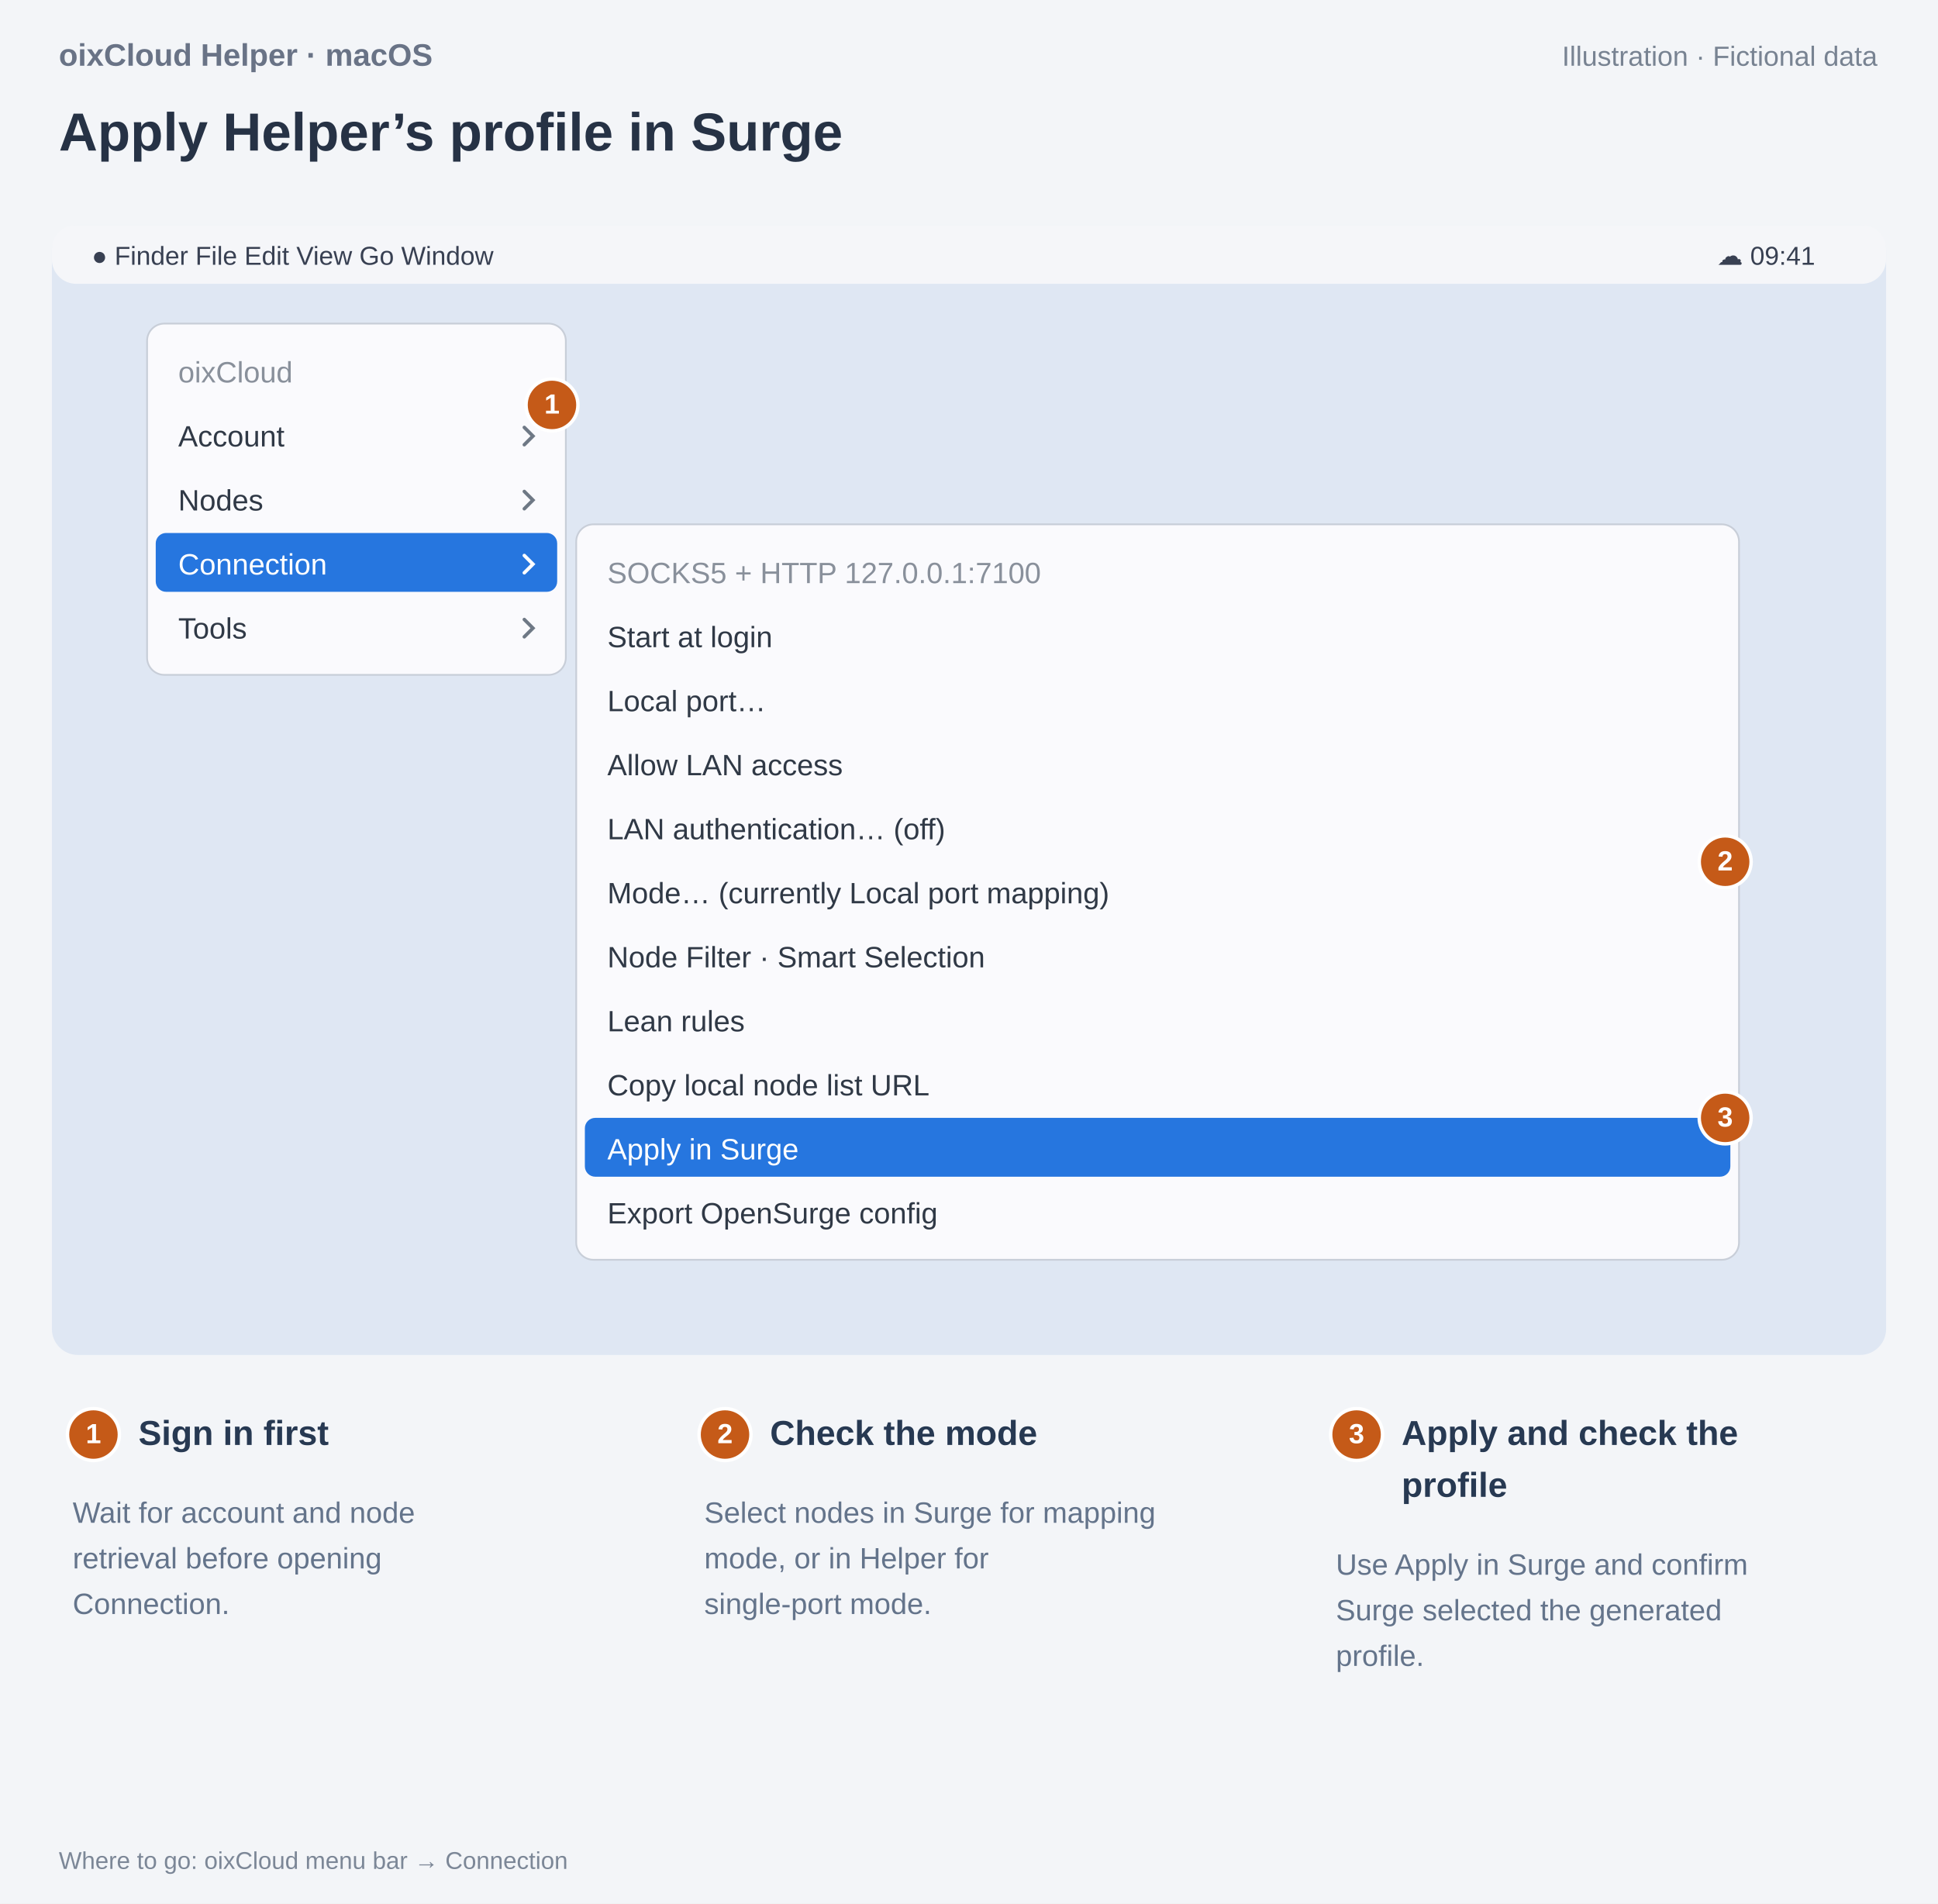
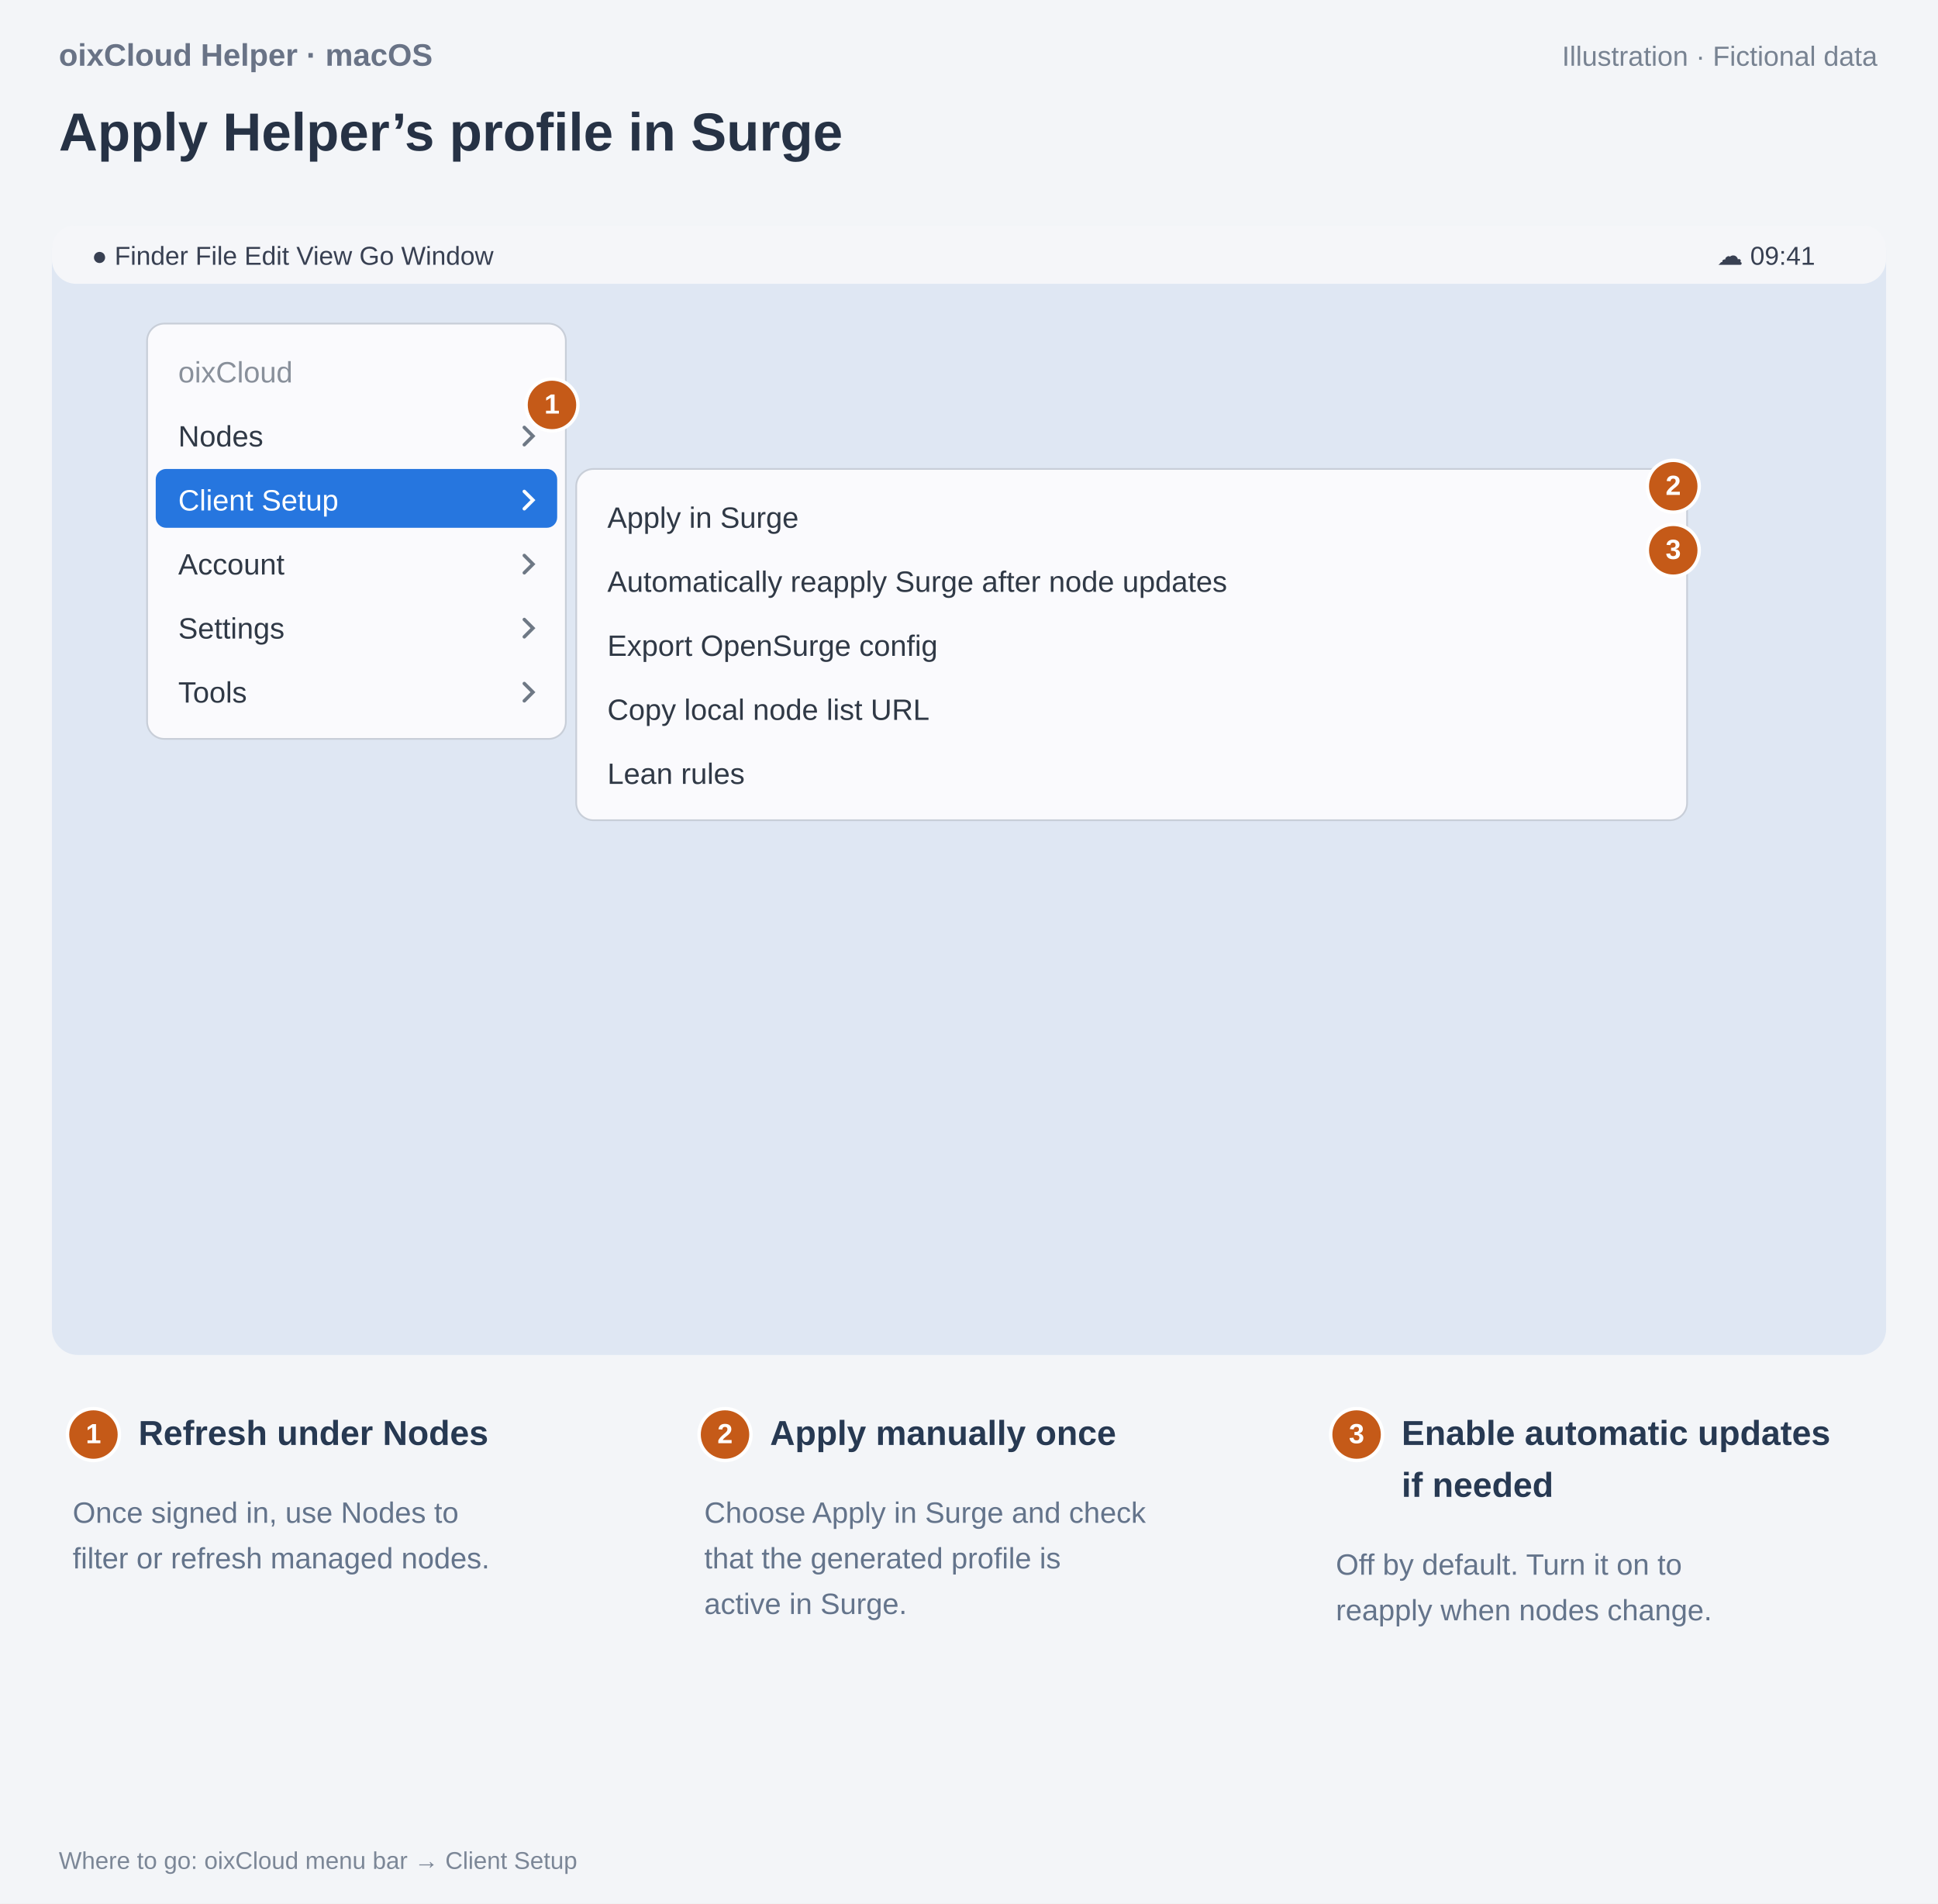
<svg xmlns="http://www.w3.org/2000/svg" width="1120" height="1100" viewBox="0 0 1120 1100" role="img" aria-labelledby="title desc">
  <g font-family="-apple-system,BlinkMacSystemFont,'PingFang SC','Segoe UI',Arial,sans-serif">
    <rect x="0" y="0" width="1120" height="1100" rx="0" fill="#f3f5f8" stroke="none" />
    <text x="34" y="38" font-size="18" fill="#697386" font-weight="600" text-anchor="start">oixCloud Helper · macOS</text>
    <text x="1085" y="38" font-size="16" fill="#788392" font-weight="500" text-anchor="end">Illustration · Fictional data</text>
    <text x="34" y="87" font-size="31" fill="#263245" font-weight="700" text-anchor="start">Apply Helper’s profile in Surge</text>
    <rect x="30" y="130" width="1060" height="653" rx="15" fill="#dfe7f3" stroke="none" />
    <rect x="30" y="130" width="1060" height="34" rx="14" fill="#f5f6f9" stroke="none" />
    <text x="53" y="153" font-size="15" fill="#384052" font-weight="400" text-anchor="start">●   Finder   File   Edit   View   Go   Window</text>
    <text x="1049" y="153" font-size="15" fill="#384052" font-weight="500" text-anchor="end">☁    09:41</text>
-     <rect x="85" y="187" width="242" height="203" rx="10" fill="#fbfbfdee" stroke="#c8ced8" />
+     <rect x="85" y="187" width="242" height="240" rx="10" fill="#fbfbfdee" stroke="#c8ced8" />
    <text x="103" y="221" font-size="17" fill="#89909b" font-weight="400" text-anchor="start">oixCloud</text>
-     <text x="103" y="258" font-size="17" fill="#303946" font-weight="400" text-anchor="start">Account</text>
+     <text x="103" y="258" font-size="17" fill="#303946" font-weight="400" text-anchor="start">Nodes</text>
    <path d="M303 247l5 5-5 5" fill="none" stroke="#6e7885" stroke-width="2" stroke-linecap="round" />
    <circle cx="319" cy="234" r="15" fill="#c55a18" stroke="#fff" stroke-width="2" />
    <text x="319" y="239" font-size="16" fill="#fff" font-weight="700" text-anchor="middle">1</text>
-     <text x="103" y="295" font-size="17" fill="#303946" font-weight="400" text-anchor="start">Nodes</text>
-     <path d="M303 284l5 5-5 5" fill="none" stroke="#6e7885" stroke-width="2" stroke-linecap="round" />
-     <rect x="90" y="308" width="232" height="34" rx="6" fill="#2676df" stroke="none" />
-     <text x="103" y="332" font-size="17" fill="#fff" font-weight="400" text-anchor="start">Connection</text>
-     <path d="M303 321l5 5-5 5" fill="none" stroke="#fff" stroke-width="2" stroke-linecap="round" />
-     <text x="103" y="369" font-size="17" fill="#303946" font-weight="400" text-anchor="start">Tools</text>
+     <rect x="90" y="271" width="232" height="34" rx="6" fill="#2676df" stroke="none" />
+     <text x="103" y="295" font-size="17" fill="#fff" font-weight="400" text-anchor="start">Client Setup</text>
+     <path d="M303 284l5 5-5 5" fill="none" stroke="#fff" stroke-width="2" stroke-linecap="round" />
+     <text x="103" y="332" font-size="17" fill="#303946" font-weight="400" text-anchor="start">Account</text>
+     <path d="M303 321l5 5-5 5" fill="none" stroke="#6e7885" stroke-width="2" stroke-linecap="round" />
+     <text x="103" y="369" font-size="17" fill="#303946" font-weight="400" text-anchor="start">Settings</text>
    <path d="M303 358l5 5-5 5" fill="none" stroke="#6e7885" stroke-width="2" stroke-linecap="round" />
-     <rect x="333" y="303" width="672" height="425" rx="10" fill="#fbfbfdee" stroke="#c8ced8" />
-     <text x="351" y="337" font-size="17" fill="#89909b" font-weight="400" text-anchor="start">SOCKS5 + HTTP  127.0.0.1:7100</text>
-     <text x="351" y="374" font-size="17" fill="#303946" font-weight="400" text-anchor="start">Start at login</text>
-     <text x="351" y="411" font-size="17" fill="#303946" font-weight="400" text-anchor="start">Local port…</text>
-     <text x="351" y="448" font-size="17" fill="#303946" font-weight="400" text-anchor="start">Allow LAN access</text>
-     <text x="351" y="485" font-size="17" fill="#303946" font-weight="400" text-anchor="start">LAN authentication… (off)</text>
-     <text x="351" y="522" font-size="17" fill="#303946" font-weight="400" text-anchor="start">Mode… (currently Local port mapping)</text>
-     <circle cx="997" cy="498" r="15" fill="#c55a18" stroke="#fff" stroke-width="2" />
-     <text x="997" y="503" font-size="16" fill="#fff" font-weight="700" text-anchor="middle">2</text>
-     <text x="351" y="559" font-size="17" fill="#303946" font-weight="400" text-anchor="start">Node Filter · Smart Selection</text>
-     <text x="351" y="596" font-size="17" fill="#303946" font-weight="400" text-anchor="start">Lean rules</text>
-     <text x="351" y="633" font-size="17" fill="#303946" font-weight="400" text-anchor="start">Copy local node list URL</text>
-     <rect x="338" y="646" width="662" height="34" rx="6" fill="#2676df" stroke="none" />
-     <text x="351" y="670" font-size="17" fill="#fff" font-weight="400" text-anchor="start">Apply in Surge</text>
-     <circle cx="997" cy="646" r="15" fill="#c55a18" stroke="#fff" stroke-width="2" />
-     <text x="997" y="651" font-size="16" fill="#fff" font-weight="700" text-anchor="middle">3</text>
-     <text x="351" y="707" font-size="17" fill="#303946" font-weight="400" text-anchor="start">Export OpenSurge config</text>
+     <text x="103" y="406" font-size="17" fill="#303946" font-weight="400" text-anchor="start">Tools</text>
+     <path d="M303 395l5 5-5 5" fill="none" stroke="#6e7885" stroke-width="2" stroke-linecap="round" />
+     <rect x="333" y="271" width="642" height="203" rx="10" fill="#fbfbfdee" stroke="#c8ced8" />
+     <text x="351" y="305" font-size="17" fill="#303946" font-weight="400" text-anchor="start">Apply in Surge</text>
+     <circle cx="967" cy="281" r="15" fill="#c55a18" stroke="#fff" stroke-width="2" />
+     <text x="967" y="286" font-size="16" fill="#fff" font-weight="700" text-anchor="middle">2</text>
+     <text x="351" y="342" font-size="17" fill="#303946" font-weight="400" text-anchor="start">Automatically reapply Surge after node updates</text>
+     <circle cx="967" cy="318" r="15" fill="#c55a18" stroke="#fff" stroke-width="2" />
+     <text x="967" y="323" font-size="16" fill="#fff" font-weight="700" text-anchor="middle">3</text>
+     <text x="351" y="379" font-size="17" fill="#303946" font-weight="400" text-anchor="start">Export OpenSurge config</text>
+     <text x="351" y="416" font-size="17" fill="#303946" font-weight="400" text-anchor="start">Copy local node list URL</text>
+     <text x="351" y="453" font-size="17" fill="#303946" font-weight="400" text-anchor="start">Lean rules</text>
    <circle cx="54" cy="829" r="15" fill="#c55a18" stroke="#fff" stroke-width="2" />
    <text x="54" y="834" font-size="16" fill="#fff" font-weight="700" text-anchor="middle">1</text>
-     <text x="80" y="835" font-size="20" fill="#273952" font-weight="600" text-anchor="start">Sign in first</text>
-     <text x="42" y="880" font-size="17" fill="#64748b" font-weight="400" text-anchor="start">Wait for account and node</text>
-     <text x="42" y="906.35" font-size="17" fill="#64748b" font-weight="400" text-anchor="start">retrieval before opening</text>
-     <text x="42" y="932.7" font-size="17" fill="#64748b" font-weight="400" text-anchor="start">Connection.</text>
+     <text x="80" y="835" font-size="20" fill="#273952" font-weight="600" text-anchor="start">Refresh under Nodes</text>
+     <text x="42" y="880" font-size="17" fill="#64748b" font-weight="400" text-anchor="start">Once signed in, use Nodes to</text>
+     <text x="42" y="906.35" font-size="17" fill="#64748b" font-weight="400" text-anchor="start">filter or refresh managed nodes.</text>
    <circle cx="419" cy="829" r="15" fill="#c55a18" stroke="#fff" stroke-width="2" />
    <text x="419" y="834" font-size="16" fill="#fff" font-weight="700" text-anchor="middle">2</text>
-     <text x="445" y="835" font-size="20" fill="#273952" font-weight="600" text-anchor="start">Check the mode</text>
-     <text x="407" y="880" font-size="17" fill="#64748b" font-weight="400" text-anchor="start">Select nodes in Surge for mapping</text>
-     <text x="407" y="906.35" font-size="17" fill="#64748b" font-weight="400" text-anchor="start"> mode, or in Helper for</text>
-     <text x="407" y="932.7" font-size="17" fill="#64748b" font-weight="400" text-anchor="start">single-port mode.</text>
+     <text x="445" y="835" font-size="20" fill="#273952" font-weight="600" text-anchor="start">Apply manually once</text>
+     <text x="407" y="880" font-size="17" fill="#64748b" font-weight="400" text-anchor="start">Choose Apply in Surge and check</text>
+     <text x="407" y="906.35" font-size="17" fill="#64748b" font-weight="400" text-anchor="start">that the generated profile is</text>
+     <text x="407" y="932.7" font-size="17" fill="#64748b" font-weight="400" text-anchor="start">active in Surge.</text>
    <circle cx="784" cy="829" r="15" fill="#c55a18" stroke="#fff" stroke-width="2" />
    <text x="784" y="834" font-size="16" fill="#fff" font-weight="700" text-anchor="middle">3</text>
-     <text x="810" y="835" font-size="20" fill="#273952" font-weight="600" text-anchor="start">Apply and check the</text>
-     <text x="810" y="865" font-size="20" fill="#273952" font-weight="600" text-anchor="start">profile</text>
-     <text x="772" y="910" font-size="17" fill="#64748b" font-weight="400" text-anchor="start">Use Apply in Surge and confirm</text>
-     <text x="772" y="936.35" font-size="17" fill="#64748b" font-weight="400" text-anchor="start">Surge selected the generated</text>
-     <text x="772" y="962.7" font-size="17" fill="#64748b" font-weight="400" text-anchor="start">profile.</text>
-     <text x="34" y="1080" font-size="14" fill="#7c8797" font-weight="400" text-anchor="start">Where to go: oixCloud menu bar → Connection</text>
+     <text x="810" y="835" font-size="20" fill="#273952" font-weight="600" text-anchor="start">Enable automatic updates</text>
+     <text x="810" y="865" font-size="20" fill="#273952" font-weight="600" text-anchor="start">if needed</text>
+     <text x="772" y="910" font-size="17" fill="#64748b" font-weight="400" text-anchor="start">Off by default. Turn it on to</text>
+     <text x="772" y="936.35" font-size="17" fill="#64748b" font-weight="400" text-anchor="start">reapply when nodes change.</text>
+     <text x="34" y="1080" font-size="14" fill="#7c8797" font-weight="400" text-anchor="start">Where to go: oixCloud menu bar → Client Setup</text>
  </g>
</svg>
